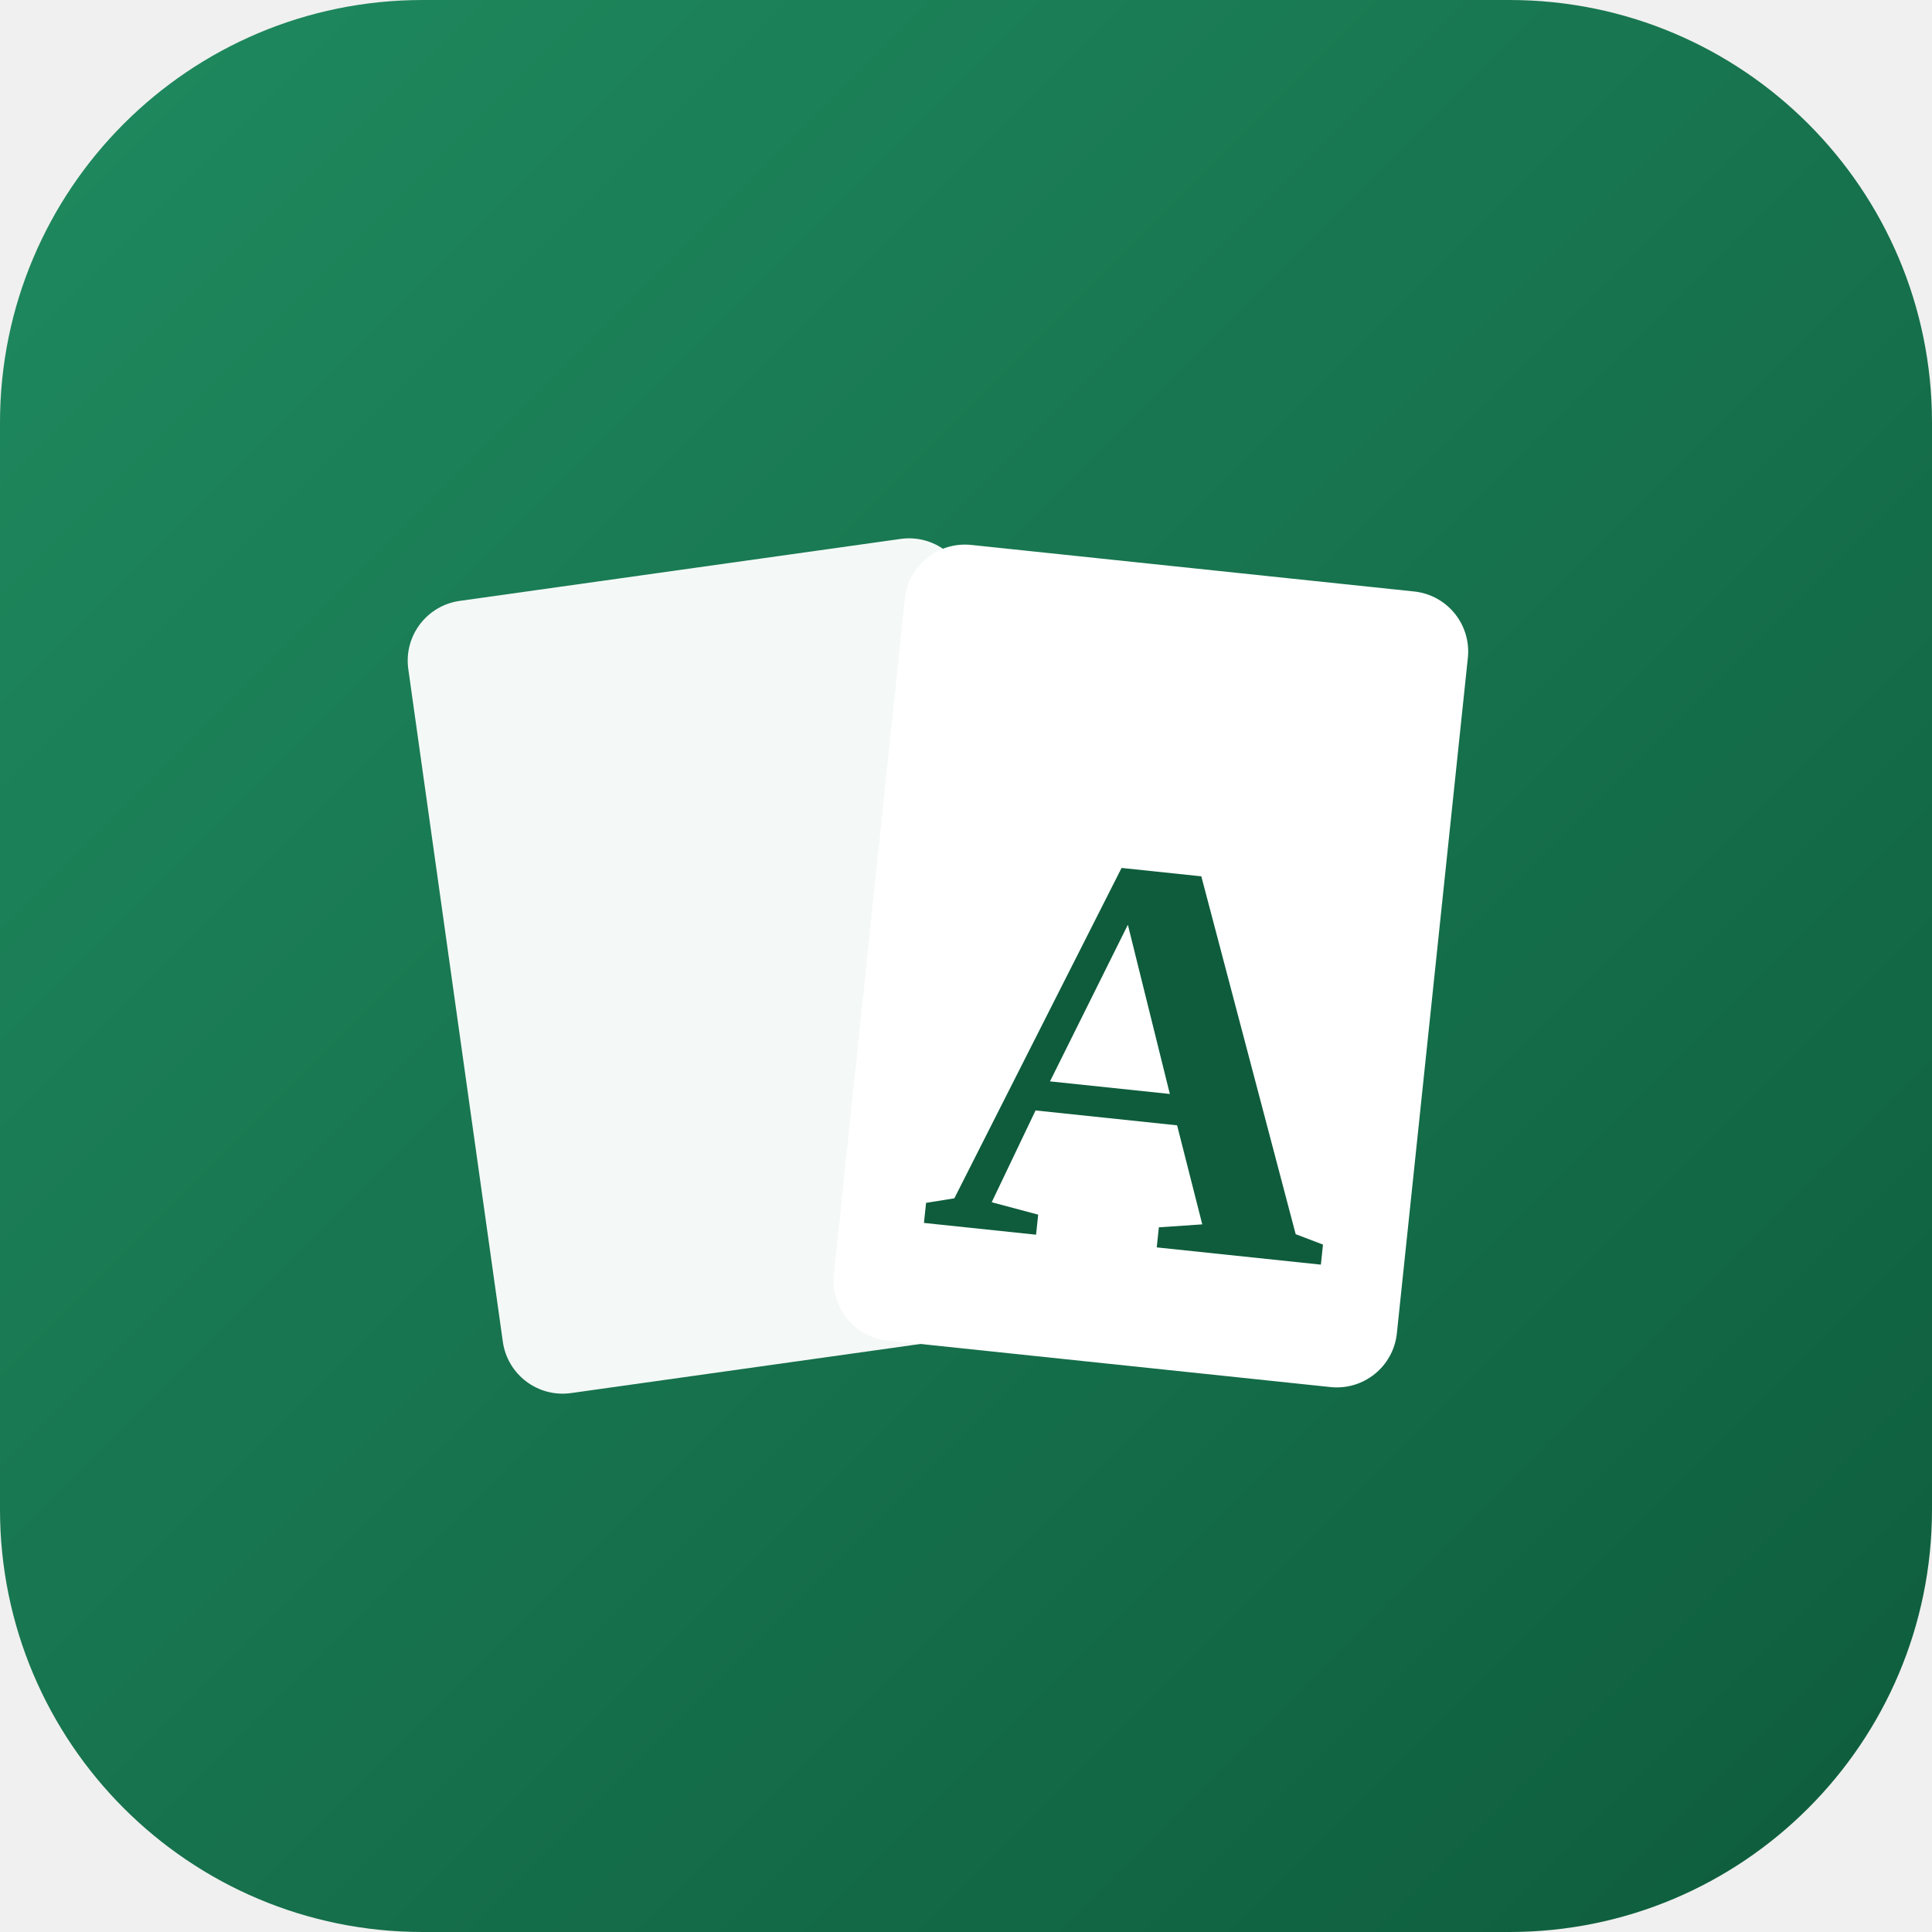
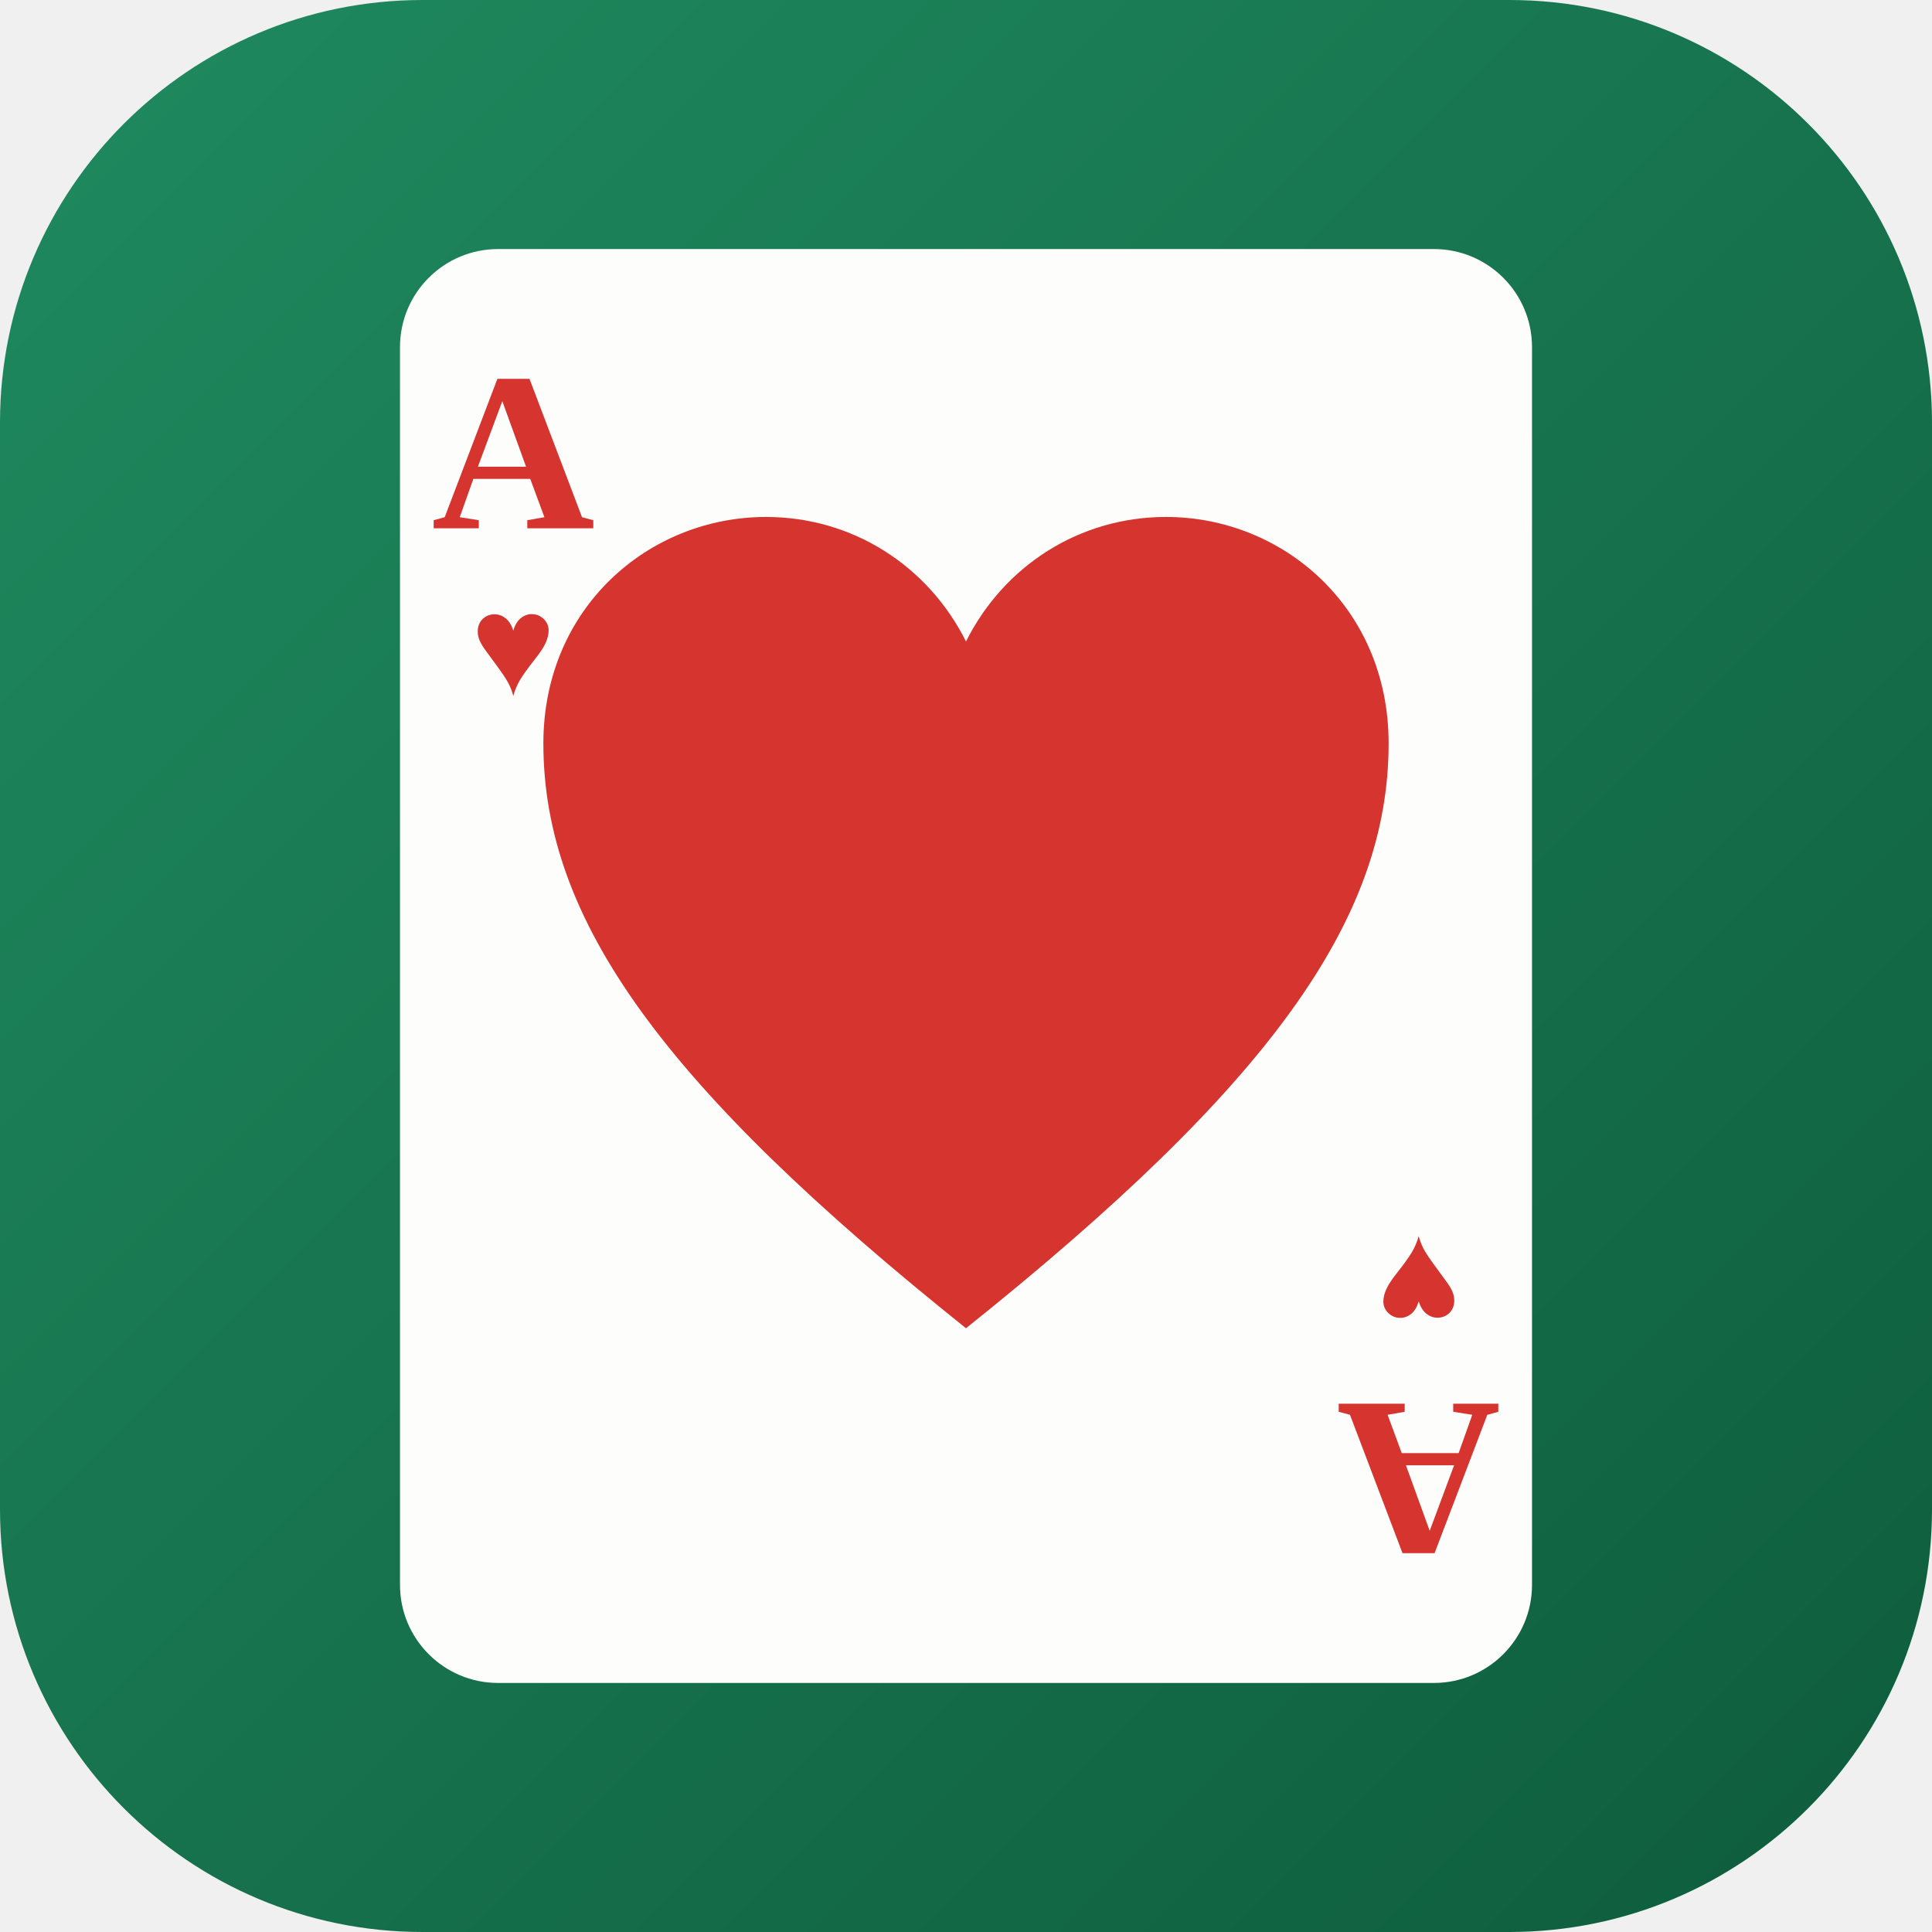
<svg xmlns="http://www.w3.org/2000/svg" viewBox="0 0 512 512">
  <defs>
-     <linearGradient id="g" x1="0" y1="0" x2="1" y2="1">
+     <linearGradient id="bg" x1="0" y1="0" x2="1" y2="1">
      <stop offset="0" stop-color="#1f8a5f" />
      <stop offset="1" stop-color="#0e5c3c" />
    </linearGradient>
+     <g id="index-mark" fill="#d5342f" font-family="Georgia, 'Times New Roman', serif" font-weight="700">
+       <text x="136" y="140" font-size="60" text-anchor="middle">A</text>
+       <text x="136" y="184" font-size="38" text-anchor="middle">♥</text>
+     </g>
  </defs>
-   <rect width="512" height="512" rx="112" fill="url(#g)" />
-   <g fill="#fff">
-     <rect x="120" y="150" width="150" height="212" rx="16" fill="#fff" opacity="0.95" transform="rotate(-8 195 256)" />
-     <rect x="230" y="150" width="150" height="212" rx="16" fill="#fff" transform="rotate(6 305 256)" />
-     <text x="305" y="330" font-family="Georgia, 'Times New Roman', serif" font-size="150" font-weight="700" fill="#0e5c3c" text-anchor="middle" transform="rotate(6 305 256)">A</text>
-   </g>
+   <rect width="512" height="512" rx="112" fill="url(#bg)" />
+   <rect x="106" y="66" width="300" height="380" rx="26" fill="#fdfdfc" />
+   <path d="M256 352            C 176 288, 144 244, 144 197            C 144 161, 172 137, 203 137            C 226 137, 246 150, 256 170            C 266 150, 286 137, 309 137            C 340 137, 368 161, 368 197            C 368 244, 336 288, 256 352 Z" fill="#d5342f" />
+   <use href="#index-mark" />
+   <use href="#index-mark" transform="rotate(180 256 256)" />
</svg>
